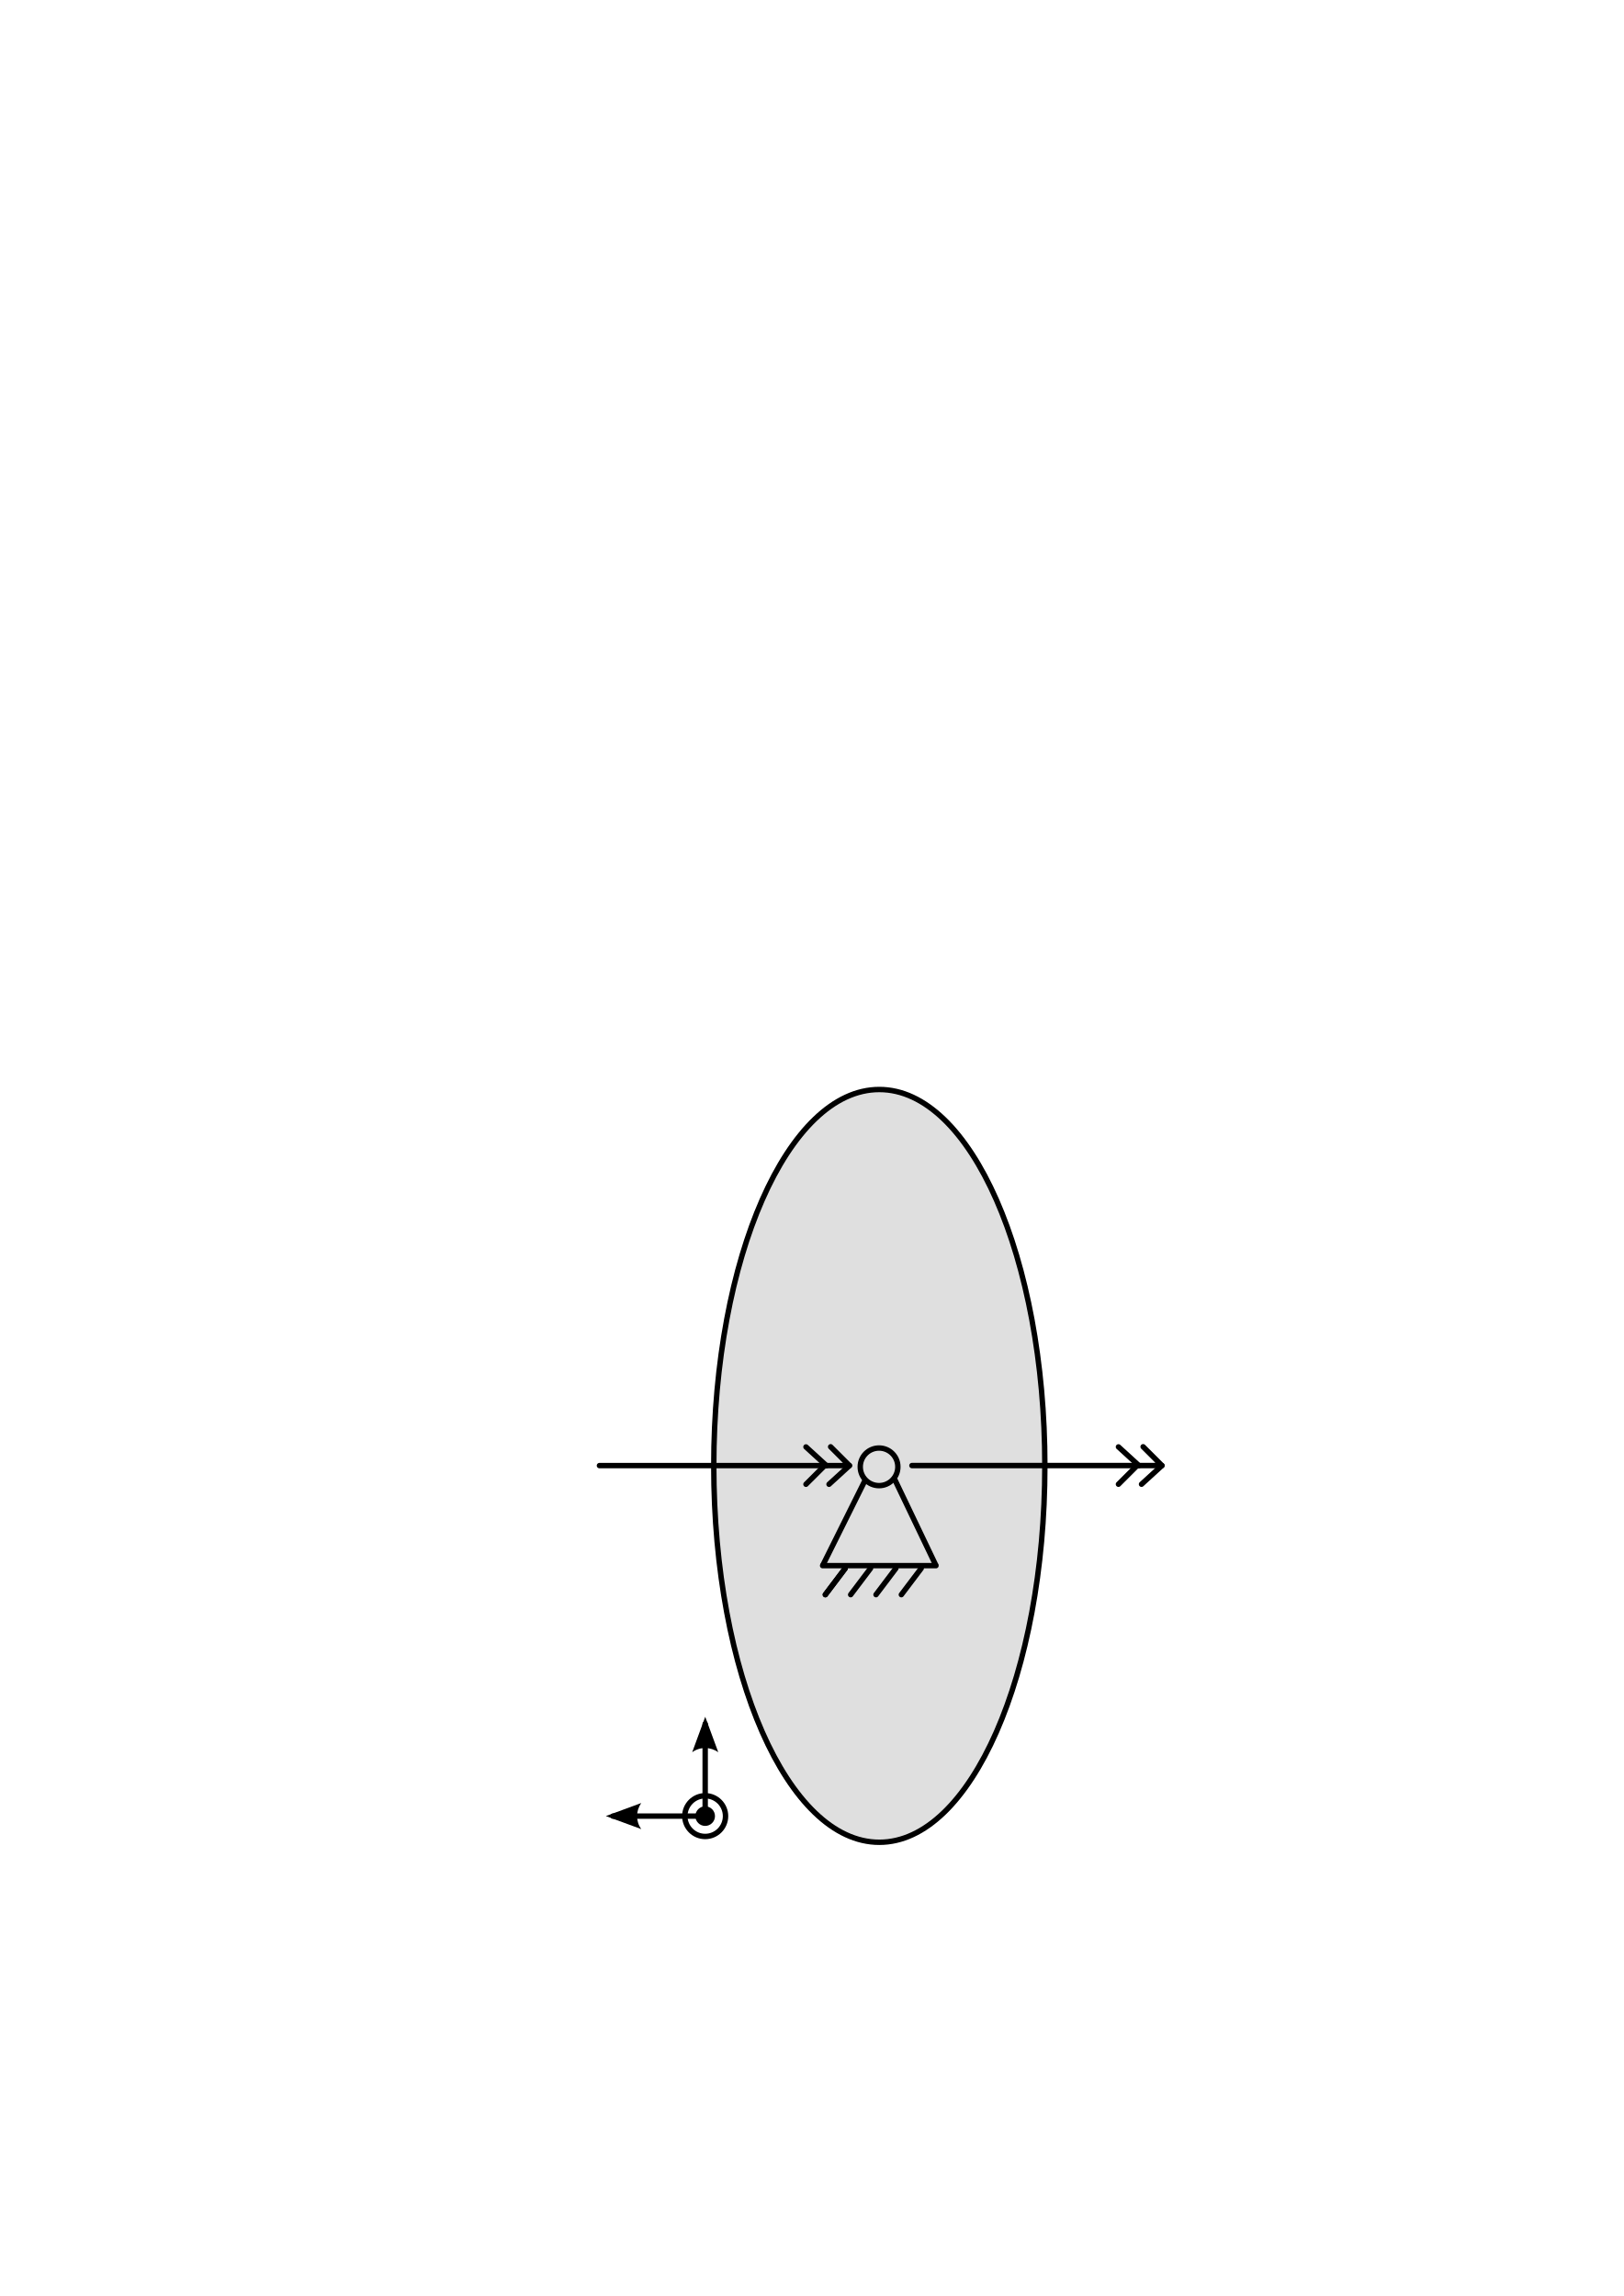
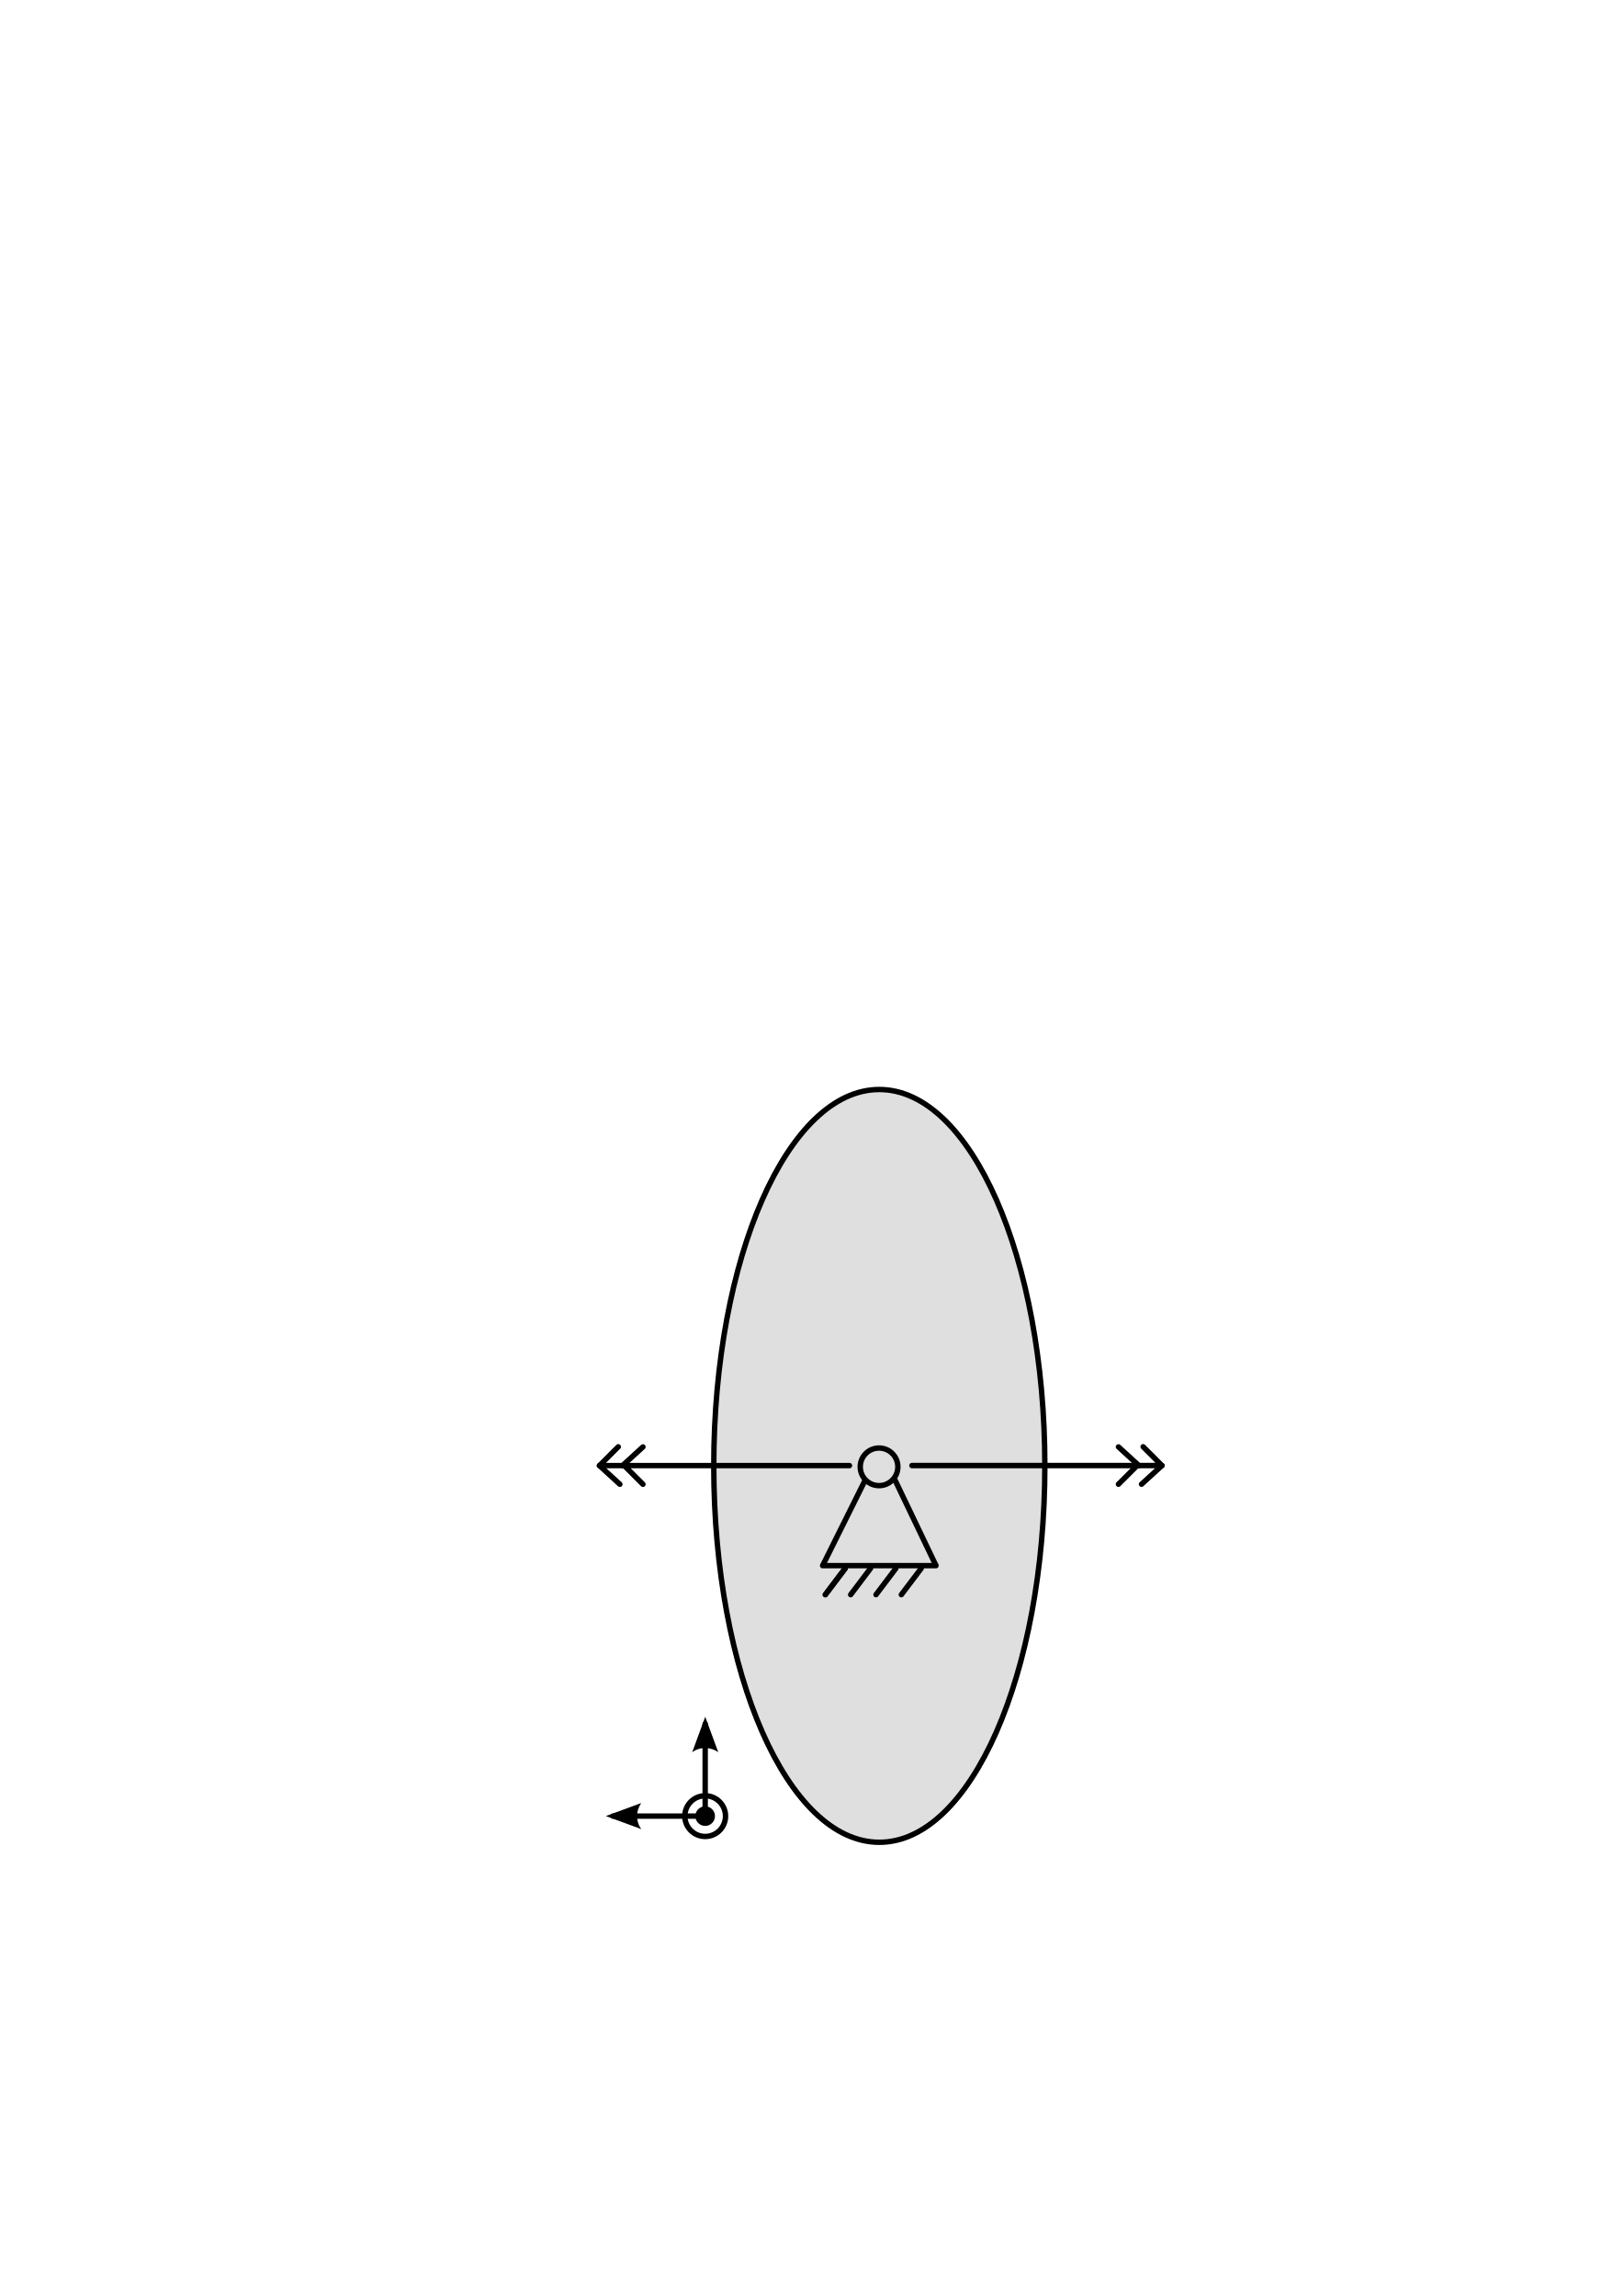
<svg xmlns="http://www.w3.org/2000/svg" xmlns:xlink="http://www.w3.org/1999/xlink" width="210mm" height="297mm" viewBox="0 0 210 297" version="1.1" id="svg137061">
  <defs id="defs137058">
    <marker style="overflow:visible" id="Tail" refX="0.0" refY="0.0" orient="auto">
      <g transform="scale(-1.2)" id="g3523">
        <path style="fill:none;fill-rule:evenodd;stroke:context-stroke;stroke-width:0.8;stroke-linecap:round" d="M -3.805,-3.959 L 0.544,0" id="path3511" />
        <path style="fill:none;fill-rule:evenodd;stroke:context-stroke;stroke-width:0.8;stroke-linecap:round" d="M -1.287,-3.959 L 3.062,0" id="path3513" />
        <path style="fill:none;fill-rule:evenodd;stroke:context-stroke;stroke-width:0.8;stroke-linecap:round" d="M 1.305,-3.959 L 5.654,0" id="path3515" />
        <path style="fill:none;fill-rule:evenodd;stroke:context-stroke;stroke-width:0.8;stroke-linecap:round" d="M -3.805,4.178 L 0.544,0.22" id="path3517" />
        <path style="fill:none;fill-rule:evenodd;stroke:context-stroke;stroke-width:0.8;stroke-linecap:round" d="M -1.287,4.178 L 3.062,0.22" id="path3519" />
        <path style="fill:none;fill-rule:evenodd;stroke:context-stroke;stroke-width:0.8;stroke-linecap:round" d="M 1.305,4.178 L 5.654,0.22" id="path3521" />
      </g>
    </marker>
    <marker style="overflow:visible" id="Arrow2Mend" refX="0" refY="0" orient="auto">
      <path transform="scale(-0.6)" d="M 8.719,4.034 -2.207,0.016 8.719,-4.002 c -1.745,2.372 -1.735,5.617 -6e-7,8.035 z" style="fill:context-stroke;fill-rule:evenodd;stroke-width:0.625;stroke-linejoin:round" id="path3502" />
    </marker>
    <marker style="overflow:visible" id="Arrow2Mend-5" refX="0" refY="0" orient="auto">
      <path transform="scale(-0.6)" d="M 8.719,4.034 -2.207,0.016 8.719,-4.002 c -1.745,2.372 -1.735,5.617 -6e-7,8.035 z" style="fill:context-stroke;fill-rule:evenodd;stroke-width:0.625;stroke-linejoin:round" id="path3502-6" />
    </marker>
  </defs>
  <g id="layer1">
    <ellipse style="fill:#000000;stroke:#000000;stroke-width:0.7;stroke-linejoin:round;fill-opacity:0.126" id="path138088" cx="113.725" cy="189.621" rx="21.41" ry="48.687" />
    <g id="g3041" transform="translate(6.836542,77.60769)">
      <rect style="fill:none;stroke:none" transform="scale(0.2645833)" width="12.361" height="15.512" x="376.278" y="472.123" id="rect1184" />
      <path style="font-variation-settings:normal;opacity:1;vector-effect:none;fill:none;fill-opacity:1;stroke:#000000;stroke-width:0.7;stroke-linecap:round;stroke-linejoin:miter;stroke-miterlimit:4;stroke-dasharray:none;stroke-dashoffset:0;stroke-opacity:1;-inkscape-stroke:none;stop-color:#000000;stop-opacity:1" d="m 99.907,128.67 2.571,-3.404" id="path2166" />
      <use x="0" y="0" xlink:href="#path2166" id="use2168" width="100%" height="100%" />
      <use x="0" y="0" xlink:href="#path2166" transform="translate(3.277167)" id="use2170" width="100%" height="100%" />
      <use x="0" y="0" xlink:href="#path2166" transform="translate(6.554334)" id="use2172" width="100%" height="100%" />
      <use x="0" y="0" xlink:href="#path2166" transform="translate(9.831501)" id="use2174" width="100%" height="100%" />
      <path style="font-variation-settings:normal;opacity:1;vector-effect:none;fill:none;fill-opacity:1;stroke:#000000;stroke-width:0.7;stroke-linecap:round;stroke-linejoin:miter;stroke-miterlimit:4;stroke-dasharray:none;stroke-dashoffset:0;stroke-opacity:1;-inkscape-stroke:none;stop-color:#000000;stop-opacity:1" d="M 99.557,124.916 H 114.219" id="path2360" />
      <circle style="fill:none;stroke:#000000;stroke-width:0.7;stroke-linecap:round;stroke-linejoin:round;stroke-miterlimit:4;stroke-dasharray:none;stroke-dashoffset:0;stroke-opacity:1" id="path2417" cx="106.855" cy="112.135" r="2.432" />
      <path style="font-variation-settings:normal;opacity:1;vector-effect:none;fill:none;fill-opacity:1;stroke:#000000;stroke-width:0.7;stroke-linecap:butt;stroke-linejoin:miter;stroke-miterlimit:4;stroke-dasharray:none;stroke-dashoffset:0;stroke-opacity:1;-inkscape-stroke:none;stop-color:#000000;stop-opacity:1" d="m 99.557,124.916 5.561,-11.183" id="path2772" />
      <path style="font-variation-settings:normal;opacity:1;fill:none;fill-opacity:1;stroke:#000000;stroke-width:0.7;stroke-linecap:butt;stroke-linejoin:miter;stroke-miterlimit:4;stroke-dasharray:none;stroke-dashoffset:0;stroke-opacity:1;stop-color:#000000;stop-opacity:1" d="m 114.219,124.916 -5.419,-11.322" id="path2774" />
    </g>
    <g id="g137847" transform="matrix(-1,0,0,1,106.7024,156.3345)">
      <circle style="fill:none;fill-opacity:1;stroke:#000000;stroke-width:0.7;stroke-linecap:butt;stroke-linejoin:round;stroke-miterlimit:4;stroke-dasharray:none;stroke-dashoffset:0;stroke-opacity:1" id="path137240" cx="15.499" cy="78.59" r="2.633" />
      <path style="font-variation-settings:normal;opacity:1;vector-effect:none;fill:none;fill-opacity:1;stroke:#000000;stroke-width:0.7;stroke-linecap:round;stroke-linejoin:miter;stroke-miterlimit:4;stroke-dasharray:none;stroke-dashoffset:0;stroke-opacity:1;-inkscape-stroke:none;marker-end:url(#Arrow2Mend);stop-color:#000000;stop-opacity:1" d="M 15.499,78.59 V 66.667" id="path137377" />
      <path style="font-variation-settings:normal;vector-effect:none;fill:none;fill-opacity:1;stroke:#000000;stroke-width:0.7;stroke-linecap:round;stroke-linejoin:miter;stroke-miterlimit:4;stroke-dasharray:none;stroke-dashoffset:0;stroke-opacity:1;-inkscape-stroke:none;marker-end:url(#Arrow2Mend-5);stop-color:#000000" d="M 15.499,78.59 H 27.422" id="path137377-1" />
      <circle style="fill:#000000;fill-opacity:1;stroke:#000000;stroke-width:0.7;stroke-linecap:round;stroke-linejoin:round;stroke-miterlimit:4;stroke-dasharray:none;stroke-dashoffset:0;stroke-opacity:1" id="path137535" cx="15.499" cy="78.59" r="0.918" />
    </g>
-     <g id="g141246" transform="translate(1.932594,0.06902123)">
+     <g id="g141246" transform="matrix(-1,0,0,1,185.4599,0.06902123)">
      <path style="font-variation-settings:normal;opacity:1;vector-effect:none;fill:none;fill-opacity:1;stroke:#000000;stroke-width:0.7;stroke-linecap:round;stroke-linejoin:round;stroke-miterlimit:4;stroke-dasharray:none;stroke-dashoffset:0;stroke-opacity:1;-inkscape-stroke:none;stop-color:#000000;stop-opacity:1" d="m 75.597,189.514 h 29.349 2.983 l -2.431,-2.431" id="path138227" />
      <g id="g141240">
        <path style="font-variation-settings:normal;opacity:1;vector-effect:none;fill:none;fill-opacity:1;stroke:#000000;stroke-width:0.7;stroke-linecap:round;stroke-linejoin:miter;stroke-miterlimit:4;stroke-dasharray:none;stroke-dashoffset:0;stroke-opacity:1;-inkscape-stroke:none;stop-color:#000000;stop-opacity:1" d="m 104.947,189.514 -2.64,-2.414" id="path140077" />
        <path d="m 105.29,191.928 2.64,-2.414 m -5.623,2.414 2.431,-2.431" style="font-variation-settings:normal;opacity:1;fill:none;fill-opacity:1;stroke:#000000;stroke-width:0.7;stroke-linecap:round;stroke-linejoin:miter;stroke-miterlimit:4;stroke-dasharray:none;stroke-dashoffset:0;stroke-opacity:1;stop-color:#000000;stop-opacity:1" id="path140878" />
      </g>
    </g>
    <g id="g141246-9" transform="translate(42.34763,0.06349599)">
      <path style="font-variation-settings:normal;opacity:1;vector-effect:none;fill:none;fill-opacity:1;stroke:#000000;stroke-width:0.7;stroke-linecap:round;stroke-linejoin:round;stroke-miterlimit:4;stroke-dasharray:none;stroke-dashoffset:0;stroke-opacity:1;-inkscape-stroke:none;stop-color:#000000;stop-opacity:1" d="m 75.597,189.514 h 29.349 2.983 l -2.431,-2.431" id="path138227-4" />
      <g id="g141240-5">
        <path style="font-variation-settings:normal;opacity:1;vector-effect:none;fill:none;fill-opacity:1;stroke:#000000;stroke-width:0.7;stroke-linecap:round;stroke-linejoin:miter;stroke-miterlimit:4;stroke-dasharray:none;stroke-dashoffset:0;stroke-opacity:1;-inkscape-stroke:none;stop-color:#000000;stop-opacity:1" d="m 104.947,189.514 -2.64,-2.414" id="path140077-1" />
        <path d="m 105.29,191.928 2.64,-2.414 m -5.623,2.414 2.431,-2.431" style="font-variation-settings:normal;opacity:1;fill:none;fill-opacity:1;stroke:#000000;stroke-width:0.7;stroke-linecap:round;stroke-linejoin:miter;stroke-miterlimit:4;stroke-dasharray:none;stroke-dashoffset:0;stroke-opacity:1;stop-color:#000000;stop-opacity:1" id="path140878-5" />
      </g>
    </g>
  </g>
</svg>
